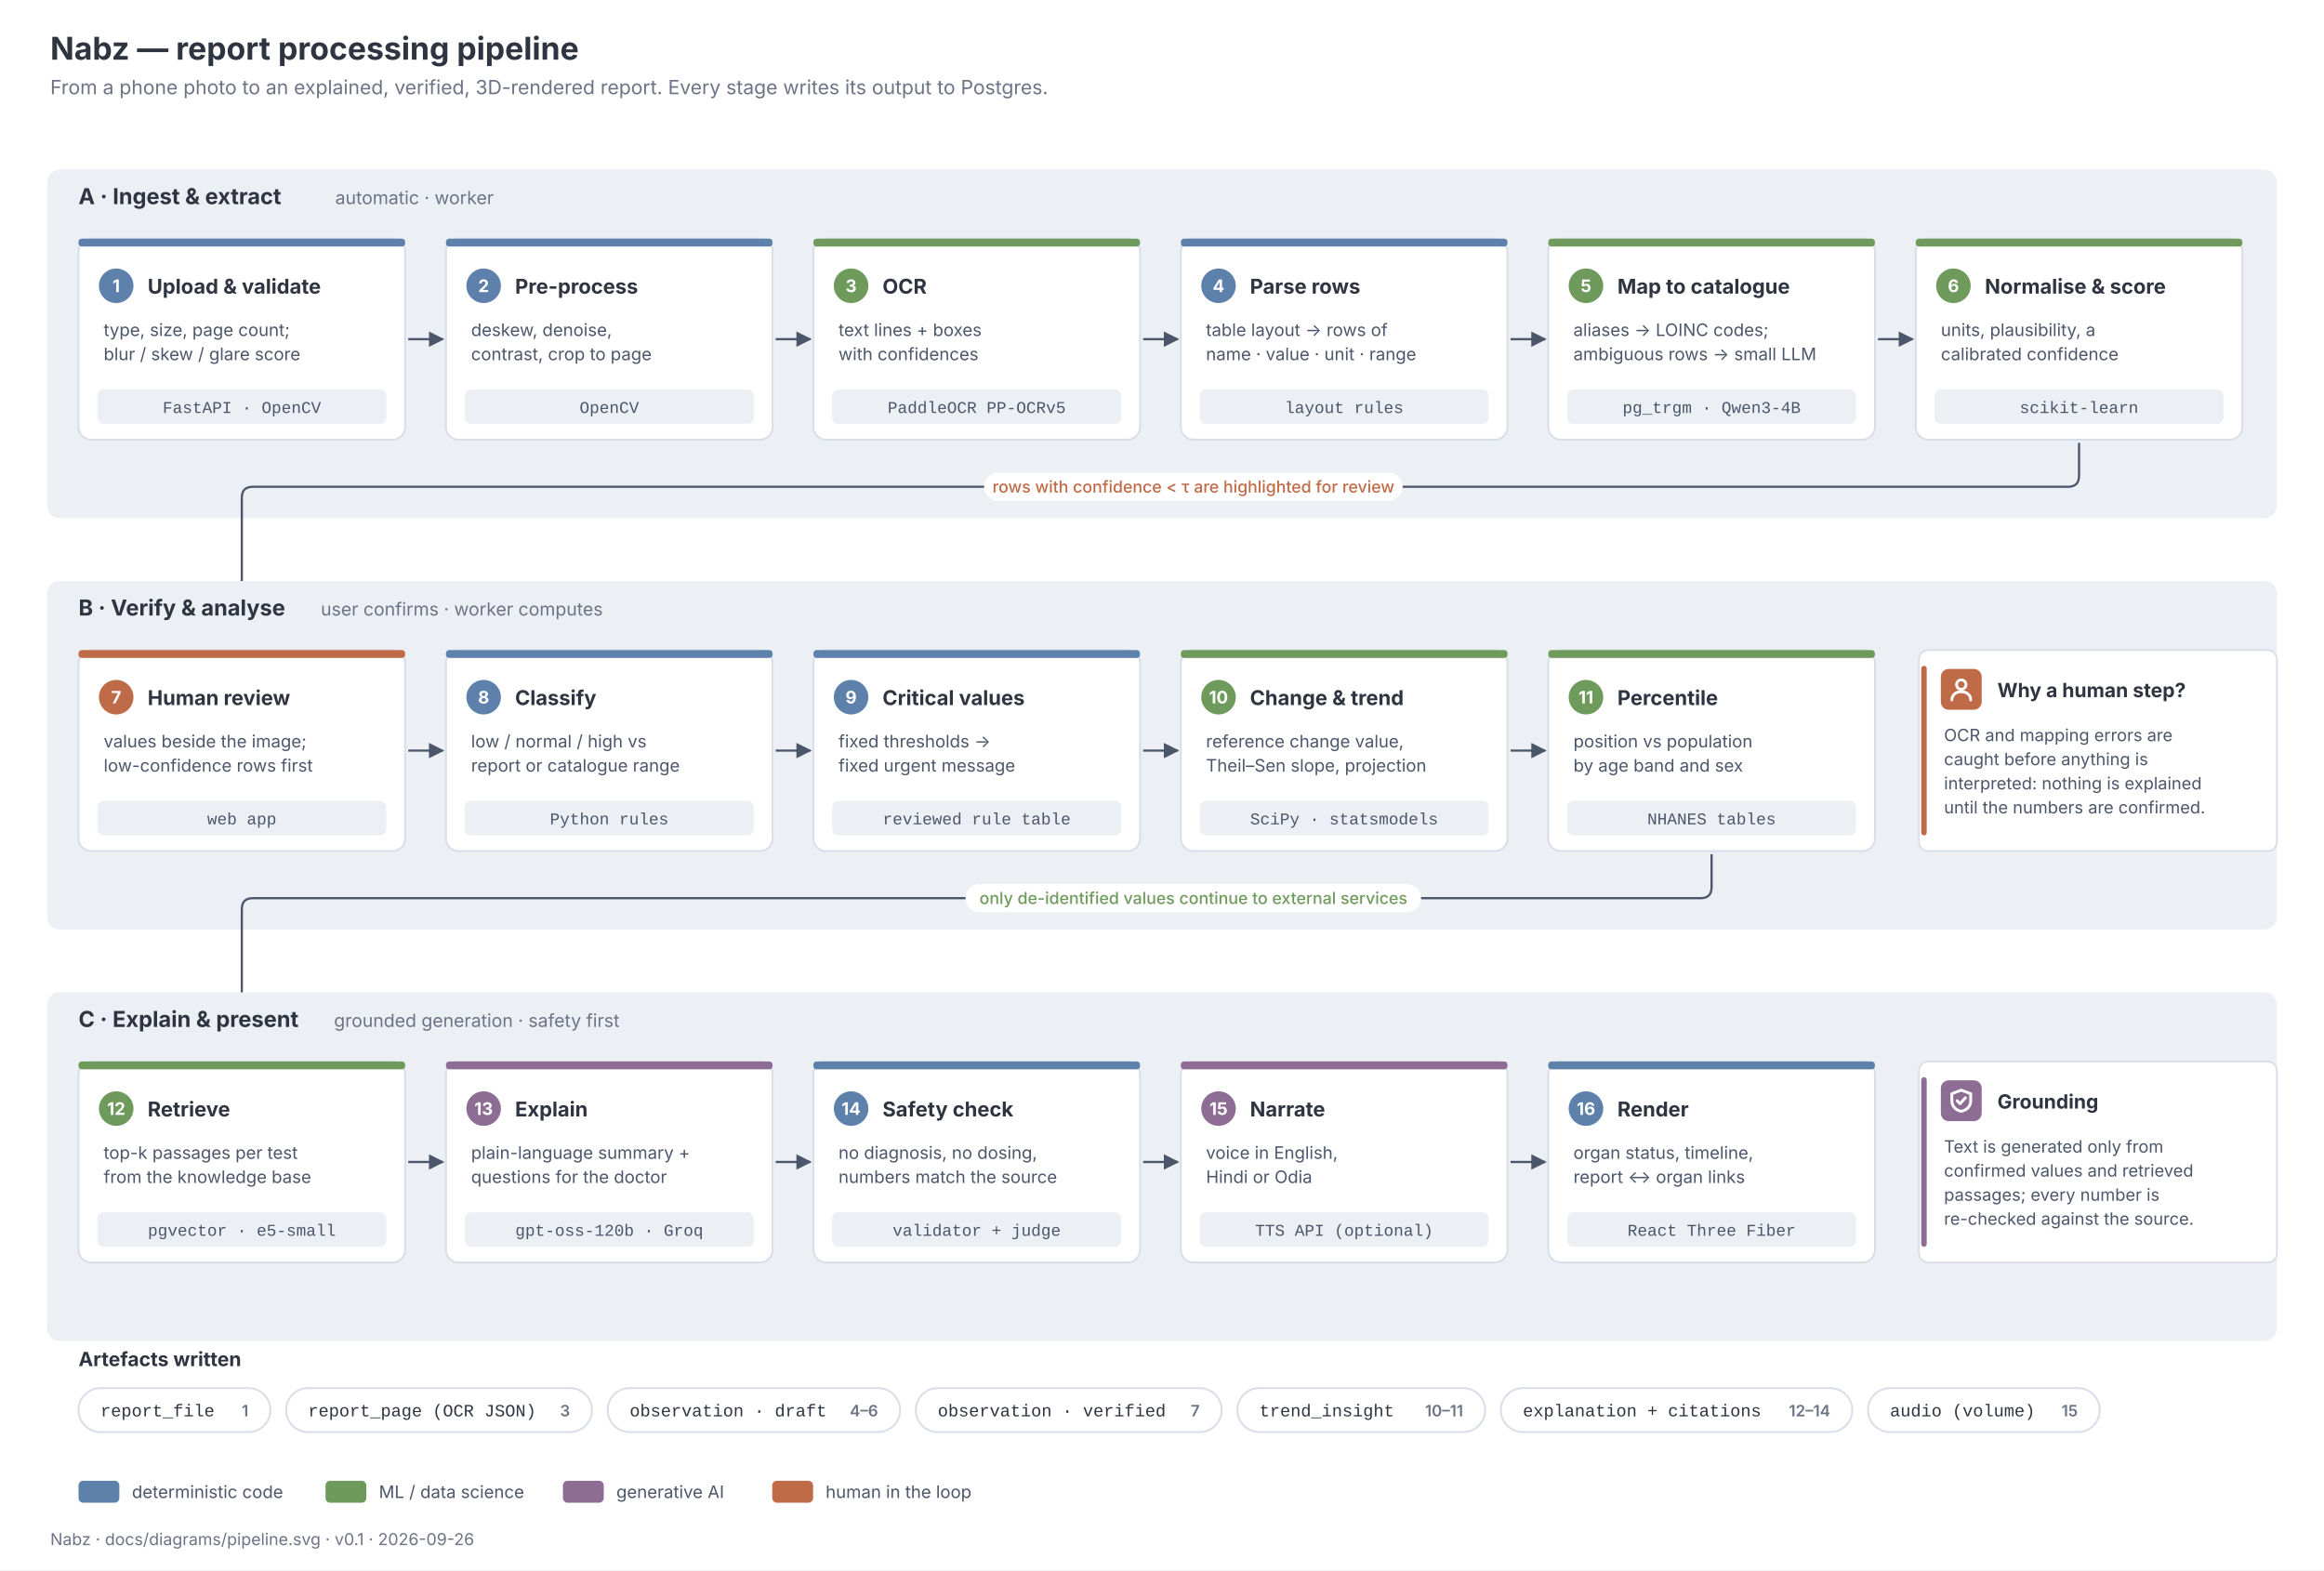
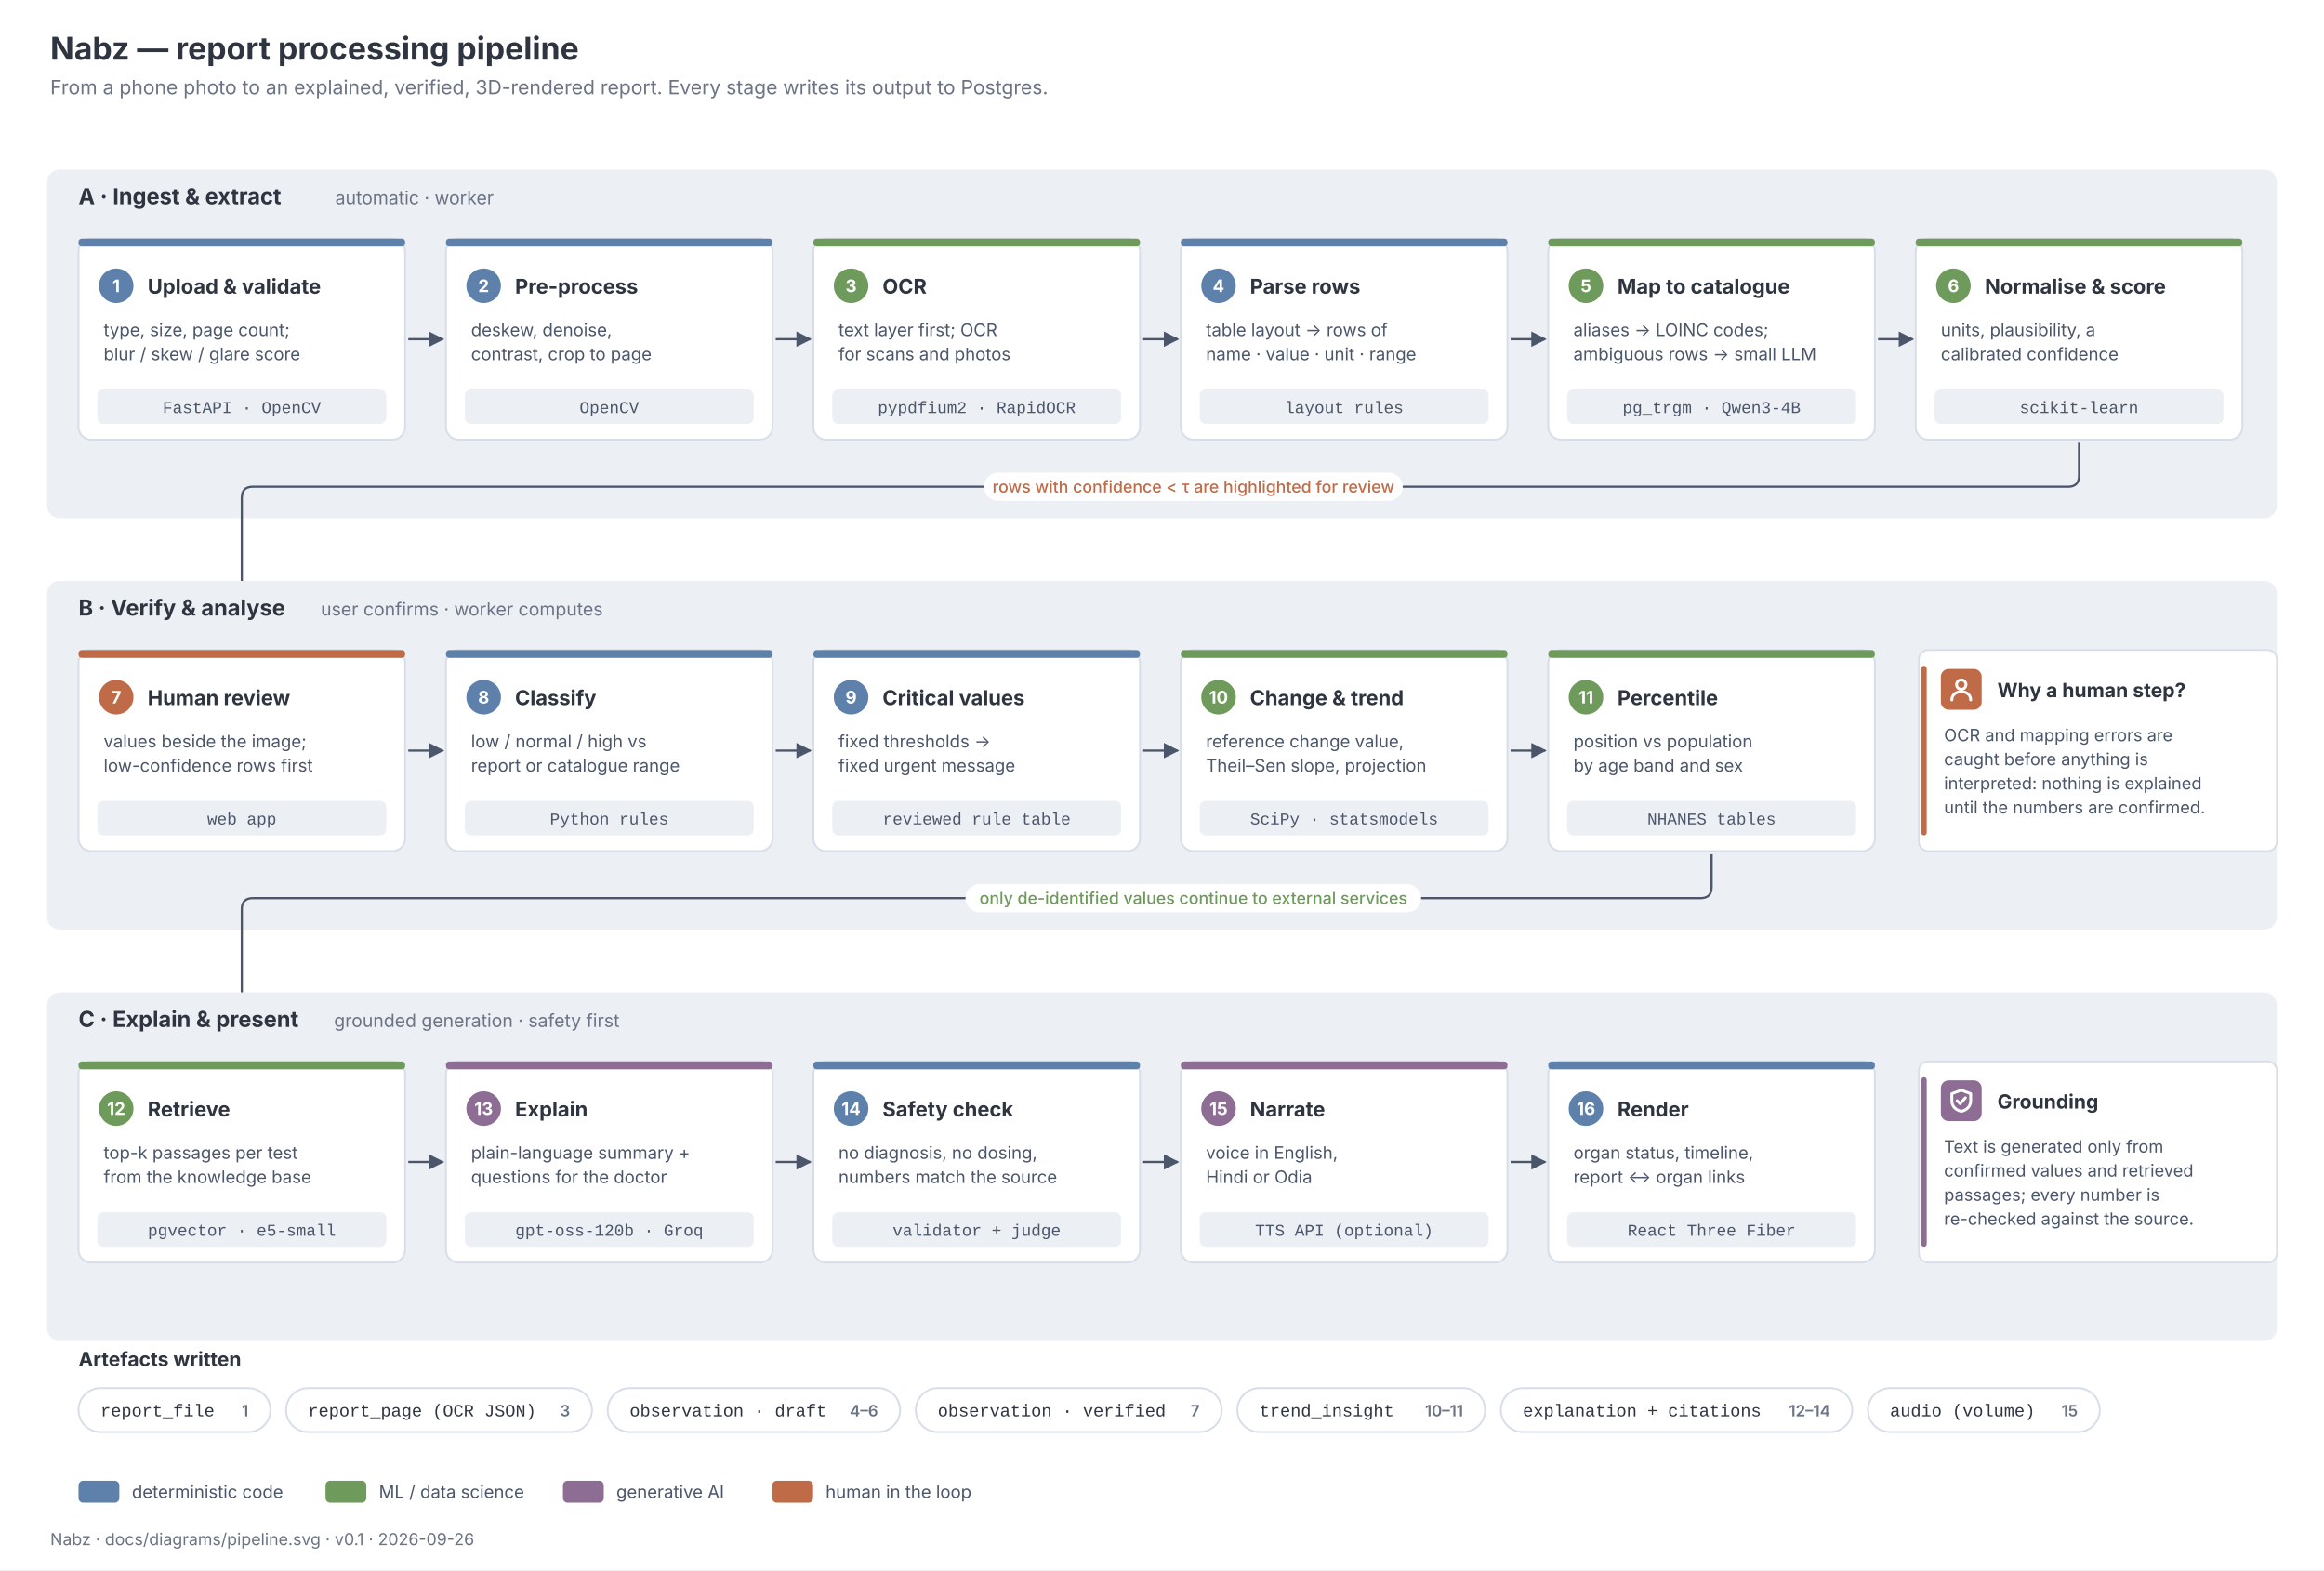
<svg xmlns="http://www.w3.org/2000/svg" width="1480" height="1000" viewBox="0 0 1480 1000" role="img">
  <defs>
    <marker id="m-arrow-4C566A" viewBox="0 0 10 10" refX="9" refY="5" markerWidth="7" markerHeight="7" orient="auto-start-reverse">
      <path d="M0,0 L10,5 L0,10 z" fill="#4C566A" />
    </marker>
  </defs>
  <g font-family="Inter, 'Segoe UI', 'Helvetica Neue', Helvetica, Arial, sans-serif">
    <rect width="1480" height="1000" fill="#FFFFFF" />
    <text x="32.0" y="38.0" font-size="20" font-weight="700" fill="#2E3440" text-anchor="start">Nabz — report processing pipeline</text>
    <text x="32.0" y="60.0" font-size="12.5" font-weight="400" fill="#6B7385" text-anchor="start">From a phone photo to an explained, verified, 3D-rendered report. Every stage writes its output to Postgres.</text>
    <rect x="30.0" y="108.0" width="1420.0" height="222.0" rx="8" fill="#ECEFF4" stroke="none" stroke-width="1.2" />
    <text x="50.0" y="130.0" font-size="14" font-weight="700" fill="#2E3440" text-anchor="start">A · Ingest &amp; extract</text>
    <text x="213.5" y="130.0" font-size="11.5" font-weight="400" fill="#6B7385" text-anchor="start">automatic · worker</text>
    <rect x="50.0" y="152.0" width="208.0" height="128.0" rx="8" fill="#FFFFFF" stroke="#D8DEE9" stroke-width="1.2" />
    <rect x="50.0" y="152.0" width="208.0" height="5.0" rx="2" fill="#5E81AC" stroke="none" stroke-width="1.2" />
    <circle cx="74.0" cy="182.0" r="11" fill="#5E81AC" stroke="none" stroke-width="1" />
    <text x="74.0" y="186.0" font-size="11" font-weight="700" fill="#FFFFFF" text-anchor="middle">1</text>
    <text x="94.0" y="187.0" font-size="13" font-weight="650" fill="#2E3440" text-anchor="start">Upload &amp; validate</text>
    <text x="66.0" y="214.0" font-size="11" font-weight="400" fill="#4C566A" text-anchor="start">type, size, page count;</text>
    <text x="66.0" y="229.4" font-size="11" font-weight="400" fill="#4C566A" text-anchor="start">blur / skew / glare score</text>
    <rect x="62.0" y="248.0" width="184.0" height="22.0" rx="4" fill="#ECEFF4" stroke="none" stroke-width="1.2" />
    <text x="154.0" y="263.0" font-size="10.5" font-weight="500" fill="#4C566A" text-anchor="middle" font-family="'JetBrains Mono', Consolas, 'Courier New', monospace">FastAPI · OpenCV</text>
    <path d="M260.0,216.0 L282.0,216.0" fill="none" stroke="#4C566A" stroke-width="1.4" stroke-linejoin="round" marker-end="url(#m-arrow-4C566A)" />
    <rect x="284.0" y="152.0" width="208.0" height="128.0" rx="8" fill="#FFFFFF" stroke="#D8DEE9" stroke-width="1.2" />
    <rect x="284.0" y="152.0" width="208.0" height="5.0" rx="2" fill="#5E81AC" stroke="none" stroke-width="1.2" />
    <circle cx="308.0" cy="182.0" r="11" fill="#5E81AC" stroke="none" stroke-width="1" />
    <text x="308.0" y="186.0" font-size="11" font-weight="700" fill="#FFFFFF" text-anchor="middle">2</text>
    <text x="328.0" y="187.0" font-size="13" font-weight="650" fill="#2E3440" text-anchor="start">Pre-process</text>
    <text x="300.0" y="214.0" font-size="11" font-weight="400" fill="#4C566A" text-anchor="start">deskew, denoise,</text>
    <text x="300.0" y="229.4" font-size="11" font-weight="400" fill="#4C566A" text-anchor="start">contrast, crop to page</text>
    <rect x="296.0" y="248.0" width="184.0" height="22.0" rx="4" fill="#ECEFF4" stroke="none" stroke-width="1.2" />
    <text x="388.0" y="263.0" font-size="10.5" font-weight="500" fill="#4C566A" text-anchor="middle" font-family="'JetBrains Mono', Consolas, 'Courier New', monospace">OpenCV</text>
    <path d="M494.0,216.0 L516.0,216.0" fill="none" stroke="#4C566A" stroke-width="1.4" stroke-linejoin="round" marker-end="url(#m-arrow-4C566A)" />
    <rect x="518.0" y="152.0" width="208.0" height="128.0" rx="8" fill="#FFFFFF" stroke="#D8DEE9" stroke-width="1.2" />
    <rect x="518.0" y="152.0" width="208.0" height="5.0" rx="2" fill="#6E9A5B" stroke="none" stroke-width="1.2" />
    <circle cx="542.0" cy="182.0" r="11" fill="#6E9A5B" stroke="none" stroke-width="1" />
    <text x="542.0" y="186.0" font-size="11" font-weight="700" fill="#FFFFFF" text-anchor="middle">3</text>
    <text x="562.0" y="187.0" font-size="13" font-weight="650" fill="#2E3440" text-anchor="start">OCR</text>
-     <text x="534.0" y="214.0" font-size="11" font-weight="400" fill="#4C566A" text-anchor="start">text lines + boxes</text>
-     <text x="534.0" y="229.4" font-size="11" font-weight="400" fill="#4C566A" text-anchor="start">with confidences</text>
+     <text x="534.0" y="214.0" font-size="11" font-weight="400" fill="#4C566A" text-anchor="start">text layer first; OCR</text>
+     <text x="534.0" y="229.4" font-size="11" font-weight="400" fill="#4C566A" text-anchor="start">for scans and photos</text>
    <rect x="530.0" y="248.0" width="184.0" height="22.0" rx="4" fill="#ECEFF4" stroke="none" stroke-width="1.2" />
-     <text x="622.0" y="263.0" font-size="10.5" font-weight="500" fill="#4C566A" text-anchor="middle" font-family="'JetBrains Mono', Consolas, 'Courier New', monospace">PaddleOCR PP-OCRv5</text>
+     <text x="622.0" y="263.0" font-size="10.5" font-weight="500" fill="#4C566A" text-anchor="middle" font-family="'JetBrains Mono', Consolas, 'Courier New', monospace">pypdfium2 · RapidOCR</text>
    <path d="M728.0,216.0 L750.0,216.0" fill="none" stroke="#4C566A" stroke-width="1.4" stroke-linejoin="round" marker-end="url(#m-arrow-4C566A)" />
    <rect x="752.0" y="152.0" width="208.0" height="128.0" rx="8" fill="#FFFFFF" stroke="#D8DEE9" stroke-width="1.2" />
    <rect x="752.0" y="152.0" width="208.0" height="5.0" rx="2" fill="#5E81AC" stroke="none" stroke-width="1.2" />
    <circle cx="776.0" cy="182.0" r="11" fill="#5E81AC" stroke="none" stroke-width="1" />
    <text x="776.0" y="186.0" font-size="11" font-weight="700" fill="#FFFFFF" text-anchor="middle">4</text>
    <text x="796.0" y="187.0" font-size="13" font-weight="650" fill="#2E3440" text-anchor="start">Parse rows</text>
    <text x="768.0" y="214.0" font-size="11" font-weight="400" fill="#4C566A" text-anchor="start">table layout → rows of</text>
    <text x="768.0" y="229.4" font-size="11" font-weight="400" fill="#4C566A" text-anchor="start">name · value · unit · range</text>
    <rect x="764.0" y="248.0" width="184.0" height="22.0" rx="4" fill="#ECEFF4" stroke="none" stroke-width="1.2" />
    <text x="856.0" y="263.0" font-size="10.5" font-weight="500" fill="#4C566A" text-anchor="middle" font-family="'JetBrains Mono', Consolas, 'Courier New', monospace">layout rules</text>
    <path d="M962.0,216.0 L984.0,216.0" fill="none" stroke="#4C566A" stroke-width="1.4" stroke-linejoin="round" marker-end="url(#m-arrow-4C566A)" />
    <rect x="986.0" y="152.0" width="208.0" height="128.0" rx="8" fill="#FFFFFF" stroke="#D8DEE9" stroke-width="1.2" />
    <rect x="986.0" y="152.0" width="208.0" height="5.0" rx="2" fill="#6E9A5B" stroke="none" stroke-width="1.2" />
    <circle cx="1010.0" cy="182.0" r="11" fill="#6E9A5B" stroke="none" stroke-width="1" />
    <text x="1010.0" y="186.0" font-size="11" font-weight="700" fill="#FFFFFF" text-anchor="middle">5</text>
    <text x="1030.0" y="187.0" font-size="13" font-weight="650" fill="#2E3440" text-anchor="start">Map to catalogue</text>
    <text x="1002.0" y="214.0" font-size="11" font-weight="400" fill="#4C566A" text-anchor="start">aliases → LOINC codes;</text>
    <text x="1002.0" y="229.4" font-size="11" font-weight="400" fill="#4C566A" text-anchor="start">ambiguous rows → small LLM</text>
    <rect x="998.0" y="248.0" width="184.0" height="22.0" rx="4" fill="#ECEFF4" stroke="none" stroke-width="1.2" />
    <text x="1090.0" y="263.0" font-size="10.5" font-weight="500" fill="#4C566A" text-anchor="middle" font-family="'JetBrains Mono', Consolas, 'Courier New', monospace">pg_trgm · Qwen3-4B</text>
    <path d="M1196.0,216.0 L1218.0,216.0" fill="none" stroke="#4C566A" stroke-width="1.4" stroke-linejoin="round" marker-end="url(#m-arrow-4C566A)" />
    <rect x="1220.0" y="152.0" width="208.0" height="128.0" rx="8" fill="#FFFFFF" stroke="#D8DEE9" stroke-width="1.2" />
    <rect x="1220.0" y="152.0" width="208.0" height="5.0" rx="2" fill="#6E9A5B" stroke="none" stroke-width="1.2" />
    <circle cx="1244.0" cy="182.0" r="11" fill="#6E9A5B" stroke="none" stroke-width="1" />
    <text x="1244.0" y="186.0" font-size="11" font-weight="700" fill="#FFFFFF" text-anchor="middle">6</text>
    <text x="1264.0" y="187.0" font-size="13" font-weight="650" fill="#2E3440" text-anchor="start">Normalise &amp; score</text>
    <text x="1236.0" y="214.0" font-size="11" font-weight="400" fill="#4C566A" text-anchor="start">units, plausibility, a</text>
    <text x="1236.0" y="229.4" font-size="11" font-weight="400" fill="#4C566A" text-anchor="start">calibrated confidence</text>
    <rect x="1232.0" y="248.0" width="184.0" height="22.0" rx="4" fill="#ECEFF4" stroke="none" stroke-width="1.2" />
    <text x="1324.0" y="263.0" font-size="10.5" font-weight="500" fill="#4C566A" text-anchor="middle" font-family="'JetBrains Mono', Consolas, 'Courier New', monospace">scikit-learn</text>
    <path d="M1324.0,282.0 L1324.0,303.0 Q1324.0,310.0 1317.0,310.0 L161.0,310.0 Q154.0,310.0 154.0,317.0 L154.0,412.0" fill="none" stroke="#4C566A" stroke-width="1.4" stroke-linejoin="round" marker-end="url(#m-arrow-4C566A)" />
    <rect x="30.0" y="370.0" width="1420.0" height="222.0" rx="8" fill="#ECEFF4" stroke="none" stroke-width="1.2" />
    <text x="50.0" y="392.0" font-size="14" font-weight="700" fill="#2E3440" text-anchor="start">B · Verify &amp; analyse</text>
    <text x="204.3" y="392.0" font-size="11.5" font-weight="400" fill="#6B7385" text-anchor="start">user confirms · worker computes</text>
    <rect x="50.0" y="414.0" width="208.0" height="128.0" rx="8" fill="#FFFFFF" stroke="#D8DEE9" stroke-width="1.2" />
    <rect x="50.0" y="414.0" width="208.0" height="5.0" rx="2" fill="#C06B47" stroke="none" stroke-width="1.2" />
    <circle cx="74.0" cy="444.0" r="11" fill="#C06B47" stroke="none" stroke-width="1" />
    <text x="74.0" y="448.0" font-size="11" font-weight="700" fill="#FFFFFF" text-anchor="middle">7</text>
    <text x="94.0" y="449.0" font-size="13" font-weight="650" fill="#2E3440" text-anchor="start">Human review</text>
    <text x="66.0" y="476.0" font-size="11" font-weight="400" fill="#4C566A" text-anchor="start">values beside the image;</text>
    <text x="66.0" y="491.4" font-size="11" font-weight="400" fill="#4C566A" text-anchor="start">low-confidence rows first</text>
    <rect x="62.0" y="510.0" width="184.0" height="22.0" rx="4" fill="#ECEFF4" stroke="none" stroke-width="1.2" />
    <text x="154.0" y="525.0" font-size="10.5" font-weight="500" fill="#4C566A" text-anchor="middle" font-family="'JetBrains Mono', Consolas, 'Courier New', monospace">web app</text>
    <path d="M260.0,478.0 L282.0,478.0" fill="none" stroke="#4C566A" stroke-width="1.4" stroke-linejoin="round" marker-end="url(#m-arrow-4C566A)" />
    <rect x="284.0" y="414.0" width="208.0" height="128.0" rx="8" fill="#FFFFFF" stroke="#D8DEE9" stroke-width="1.2" />
    <rect x="284.0" y="414.0" width="208.0" height="5.0" rx="2" fill="#5E81AC" stroke="none" stroke-width="1.2" />
    <circle cx="308.0" cy="444.0" r="11" fill="#5E81AC" stroke="none" stroke-width="1" />
    <text x="308.0" y="448.0" font-size="11" font-weight="700" fill="#FFFFFF" text-anchor="middle">8</text>
    <text x="328.0" y="449.0" font-size="13" font-weight="650" fill="#2E3440" text-anchor="start">Classify</text>
    <text x="300.0" y="476.0" font-size="11" font-weight="400" fill="#4C566A" text-anchor="start">low / normal / high vs</text>
    <text x="300.0" y="491.4" font-size="11" font-weight="400" fill="#4C566A" text-anchor="start">report or catalogue range</text>
    <rect x="296.0" y="510.0" width="184.0" height="22.0" rx="4" fill="#ECEFF4" stroke="none" stroke-width="1.2" />
    <text x="388.0" y="525.0" font-size="10.5" font-weight="500" fill="#4C566A" text-anchor="middle" font-family="'JetBrains Mono', Consolas, 'Courier New', monospace">Python rules</text>
    <path d="M494.0,478.0 L516.0,478.0" fill="none" stroke="#4C566A" stroke-width="1.4" stroke-linejoin="round" marker-end="url(#m-arrow-4C566A)" />
    <rect x="518.0" y="414.0" width="208.0" height="128.0" rx="8" fill="#FFFFFF" stroke="#D8DEE9" stroke-width="1.2" />
    <rect x="518.0" y="414.0" width="208.0" height="5.0" rx="2" fill="#5E81AC" stroke="none" stroke-width="1.2" />
    <circle cx="542.0" cy="444.0" r="11" fill="#5E81AC" stroke="none" stroke-width="1" />
    <text x="542.0" y="448.0" font-size="11" font-weight="700" fill="#FFFFFF" text-anchor="middle">9</text>
    <text x="562.0" y="449.0" font-size="13" font-weight="650" fill="#2E3440" text-anchor="start">Critical values</text>
    <text x="534.0" y="476.0" font-size="11" font-weight="400" fill="#4C566A" text-anchor="start">fixed thresholds →</text>
    <text x="534.0" y="491.4" font-size="11" font-weight="400" fill="#4C566A" text-anchor="start">fixed urgent message</text>
    <rect x="530.0" y="510.0" width="184.0" height="22.0" rx="4" fill="#ECEFF4" stroke="none" stroke-width="1.2" />
    <text x="622.0" y="525.0" font-size="10.5" font-weight="500" fill="#4C566A" text-anchor="middle" font-family="'JetBrains Mono', Consolas, 'Courier New', monospace">reviewed rule table</text>
    <path d="M728.0,478.0 L750.0,478.0" fill="none" stroke="#4C566A" stroke-width="1.4" stroke-linejoin="round" marker-end="url(#m-arrow-4C566A)" />
    <rect x="752.0" y="414.0" width="208.0" height="128.0" rx="8" fill="#FFFFFF" stroke="#D8DEE9" stroke-width="1.2" />
    <rect x="752.0" y="414.0" width="208.0" height="5.0" rx="2" fill="#6E9A5B" stroke="none" stroke-width="1.2" />
    <circle cx="776.0" cy="444.0" r="11" fill="#6E9A5B" stroke="none" stroke-width="1" />
    <text x="776.0" y="448.0" font-size="11" font-weight="700" fill="#FFFFFF" text-anchor="middle">10</text>
    <text x="796.0" y="449.0" font-size="13" font-weight="650" fill="#2E3440" text-anchor="start">Change &amp; trend</text>
    <text x="768.0" y="476.0" font-size="11" font-weight="400" fill="#4C566A" text-anchor="start">reference change value,</text>
    <text x="768.0" y="491.4" font-size="11" font-weight="400" fill="#4C566A" text-anchor="start">Theil–Sen slope, projection</text>
    <rect x="764.0" y="510.0" width="184.0" height="22.0" rx="4" fill="#ECEFF4" stroke="none" stroke-width="1.2" />
    <text x="856.0" y="525.0" font-size="10.5" font-weight="500" fill="#4C566A" text-anchor="middle" font-family="'JetBrains Mono', Consolas, 'Courier New', monospace">SciPy · statsmodels</text>
    <path d="M962.0,478.0 L984.0,478.0" fill="none" stroke="#4C566A" stroke-width="1.4" stroke-linejoin="round" marker-end="url(#m-arrow-4C566A)" />
    <rect x="986.0" y="414.0" width="208.0" height="128.0" rx="8" fill="#FFFFFF" stroke="#D8DEE9" stroke-width="1.2" />
    <rect x="986.0" y="414.0" width="208.0" height="5.0" rx="2" fill="#6E9A5B" stroke="none" stroke-width="1.2" />
    <circle cx="1010.0" cy="444.0" r="11" fill="#6E9A5B" stroke="none" stroke-width="1" />
    <text x="1010.0" y="448.0" font-size="11" font-weight="700" fill="#FFFFFF" text-anchor="middle">11</text>
    <text x="1030.0" y="449.0" font-size="13" font-weight="650" fill="#2E3440" text-anchor="start">Percentile</text>
    <text x="1002.0" y="476.0" font-size="11" font-weight="400" fill="#4C566A" text-anchor="start">position vs population</text>
    <text x="1002.0" y="491.4" font-size="11" font-weight="400" fill="#4C566A" text-anchor="start">by age band and sex</text>
    <rect x="998.0" y="510.0" width="184.0" height="22.0" rx="4" fill="#ECEFF4" stroke="none" stroke-width="1.2" />
    <text x="1090.0" y="525.0" font-size="10.5" font-weight="500" fill="#4C566A" text-anchor="middle" font-family="'JetBrains Mono', Consolas, 'Courier New', monospace">NHANES tables</text>
    <path d="M1090.0,544.0 L1090.0,565.0 Q1090.0,572.0 1083.0,572.0 L161.0,572.0 Q154.0,572.0 154.0,579.0 L154.0,674.0" fill="none" stroke="#4C566A" stroke-width="1.4" stroke-linejoin="round" marker-end="url(#m-arrow-4C566A)" />
    <rect x="30.0" y="632.0" width="1420.0" height="222.0" rx="8" fill="#ECEFF4" stroke="none" stroke-width="1.2" />
    <text x="50.0" y="654.0" font-size="14" font-weight="700" fill="#2E3440" text-anchor="start">C · Explain &amp; present</text>
    <text x="212.7" y="654.0" font-size="11.5" font-weight="400" fill="#6B7385" text-anchor="start">grounded generation · safety first</text>
    <rect x="50.0" y="676.0" width="208.0" height="128.0" rx="8" fill="#FFFFFF" stroke="#D8DEE9" stroke-width="1.2" />
    <rect x="50.0" y="676.0" width="208.0" height="5.0" rx="2" fill="#6E9A5B" stroke="none" stroke-width="1.2" />
    <circle cx="74.0" cy="706.0" r="11" fill="#6E9A5B" stroke="none" stroke-width="1" />
    <text x="74.0" y="710.0" font-size="11" font-weight="700" fill="#FFFFFF" text-anchor="middle">12</text>
    <text x="94.0" y="711.0" font-size="13" font-weight="650" fill="#2E3440" text-anchor="start">Retrieve</text>
    <text x="66.0" y="738.0" font-size="11" font-weight="400" fill="#4C566A" text-anchor="start">top-k passages per test</text>
    <text x="66.0" y="753.4" font-size="11" font-weight="400" fill="#4C566A" text-anchor="start">from the knowledge base</text>
    <rect x="62.0" y="772.0" width="184.0" height="22.0" rx="4" fill="#ECEFF4" stroke="none" stroke-width="1.2" />
    <text x="154.0" y="787.0" font-size="10.5" font-weight="500" fill="#4C566A" text-anchor="middle" font-family="'JetBrains Mono', Consolas, 'Courier New', monospace">pgvector · e5-small</text>
    <path d="M260.0,740.0 L282.0,740.0" fill="none" stroke="#4C566A" stroke-width="1.4" stroke-linejoin="round" marker-end="url(#m-arrow-4C566A)" />
    <rect x="284.0" y="676.0" width="208.0" height="128.0" rx="8" fill="#FFFFFF" stroke="#D8DEE9" stroke-width="1.2" />
    <rect x="284.0" y="676.0" width="208.0" height="5.0" rx="2" fill="#8E6D95" stroke="none" stroke-width="1.2" />
    <circle cx="308.0" cy="706.0" r="11" fill="#8E6D95" stroke="none" stroke-width="1" />
    <text x="308.0" y="710.0" font-size="11" font-weight="700" fill="#FFFFFF" text-anchor="middle">13</text>
    <text x="328.0" y="711.0" font-size="13" font-weight="650" fill="#2E3440" text-anchor="start">Explain</text>
    <text x="300.0" y="738.0" font-size="11" font-weight="400" fill="#4C566A" text-anchor="start">plain-language summary +</text>
    <text x="300.0" y="753.4" font-size="11" font-weight="400" fill="#4C566A" text-anchor="start">questions for the doctor</text>
    <rect x="296.0" y="772.0" width="184.0" height="22.0" rx="4" fill="#ECEFF4" stroke="none" stroke-width="1.2" />
    <text x="388.0" y="787.0" font-size="10.5" font-weight="500" fill="#4C566A" text-anchor="middle" font-family="'JetBrains Mono', Consolas, 'Courier New', monospace">gpt-oss-120b · Groq</text>
    <path d="M494.0,740.0 L516.0,740.0" fill="none" stroke="#4C566A" stroke-width="1.4" stroke-linejoin="round" marker-end="url(#m-arrow-4C566A)" />
    <rect x="518.0" y="676.0" width="208.0" height="128.0" rx="8" fill="#FFFFFF" stroke="#D8DEE9" stroke-width="1.2" />
    <rect x="518.0" y="676.0" width="208.0" height="5.0" rx="2" fill="#5E81AC" stroke="none" stroke-width="1.2" />
    <circle cx="542.0" cy="706.0" r="11" fill="#5E81AC" stroke="none" stroke-width="1" />
    <text x="542.0" y="710.0" font-size="11" font-weight="700" fill="#FFFFFF" text-anchor="middle">14</text>
    <text x="562.0" y="711.0" font-size="13" font-weight="650" fill="#2E3440" text-anchor="start">Safety check</text>
    <text x="534.0" y="738.0" font-size="11" font-weight="400" fill="#4C566A" text-anchor="start">no diagnosis, no dosing,</text>
    <text x="534.0" y="753.4" font-size="11" font-weight="400" fill="#4C566A" text-anchor="start">numbers match the source</text>
    <rect x="530.0" y="772.0" width="184.0" height="22.0" rx="4" fill="#ECEFF4" stroke="none" stroke-width="1.2" />
    <text x="622.0" y="787.0" font-size="10.5" font-weight="500" fill="#4C566A" text-anchor="middle" font-family="'JetBrains Mono', Consolas, 'Courier New', monospace">validator + judge</text>
    <path d="M728.0,740.0 L750.0,740.0" fill="none" stroke="#4C566A" stroke-width="1.4" stroke-linejoin="round" marker-end="url(#m-arrow-4C566A)" />
    <rect x="752.0" y="676.0" width="208.0" height="128.0" rx="8" fill="#FFFFFF" stroke="#D8DEE9" stroke-width="1.2" />
    <rect x="752.0" y="676.0" width="208.0" height="5.0" rx="2" fill="#8E6D95" stroke="none" stroke-width="1.2" />
    <circle cx="776.0" cy="706.0" r="11" fill="#8E6D95" stroke="none" stroke-width="1" />
    <text x="776.0" y="710.0" font-size="11" font-weight="700" fill="#FFFFFF" text-anchor="middle">15</text>
    <text x="796.0" y="711.0" font-size="13" font-weight="650" fill="#2E3440" text-anchor="start">Narrate</text>
    <text x="768.0" y="738.0" font-size="11" font-weight="400" fill="#4C566A" text-anchor="start">voice in English,</text>
    <text x="768.0" y="753.4" font-size="11" font-weight="400" fill="#4C566A" text-anchor="start">Hindi or Odia</text>
    <rect x="764.0" y="772.0" width="184.0" height="22.0" rx="4" fill="#ECEFF4" stroke="none" stroke-width="1.2" />
    <text x="856.0" y="787.0" font-size="10.5" font-weight="500" fill="#4C566A" text-anchor="middle" font-family="'JetBrains Mono', Consolas, 'Courier New', monospace">TTS API (optional)</text>
    <path d="M962.0,740.0 L984.0,740.0" fill="none" stroke="#4C566A" stroke-width="1.4" stroke-linejoin="round" marker-end="url(#m-arrow-4C566A)" />
    <rect x="986.0" y="676.0" width="208.0" height="128.0" rx="8" fill="#FFFFFF" stroke="#D8DEE9" stroke-width="1.2" />
    <rect x="986.0" y="676.0" width="208.0" height="5.0" rx="2" fill="#5E81AC" stroke="none" stroke-width="1.2" />
    <circle cx="1010.0" cy="706.0" r="11" fill="#5E81AC" stroke="none" stroke-width="1" />
    <text x="1010.0" y="710.0" font-size="11" font-weight="700" fill="#FFFFFF" text-anchor="middle">16</text>
    <text x="1030.0" y="711.0" font-size="13" font-weight="650" fill="#2E3440" text-anchor="start">Render</text>
    <text x="1002.0" y="738.0" font-size="11" font-weight="400" fill="#4C566A" text-anchor="start">organ status, timeline,</text>
    <text x="1002.0" y="753.4" font-size="11" font-weight="400" fill="#4C566A" text-anchor="start">report ↔ organ links</text>
    <rect x="998.0" y="772.0" width="184.0" height="22.0" rx="4" fill="#ECEFF4" stroke="none" stroke-width="1.2" />
    <text x="1090.0" y="787.0" font-size="10.5" font-weight="500" fill="#4C566A" text-anchor="middle" font-family="'JetBrains Mono', Consolas, 'Courier New', monospace">React Three Fiber</text>
    <rect x="626.7" y="301.0" width="266.6" height="18.0" rx="9" fill="#FFFFFF" stroke="none" stroke-width="1.2" />
    <text x="760.0" y="313.7" font-size="10.5" font-weight="500" fill="#C06B47" text-anchor="middle">rows with confidence &lt; τ are highlighted for review</text>
    <rect x="614.9" y="563.0" width="290.1" height="18.0" rx="9" fill="#FFFFFF" stroke="none" stroke-width="1.2" />
    <text x="760.0" y="575.7" font-size="10.5" font-weight="500" fill="#6E9A5B" text-anchor="middle">only de-identified values continue to external services</text>
    <rect x="1222.0" y="414.0" width="228.0" height="128.0" rx="6" fill="#FFFFFF" stroke="#D8DEE9" stroke-width="1.1" />
    <rect x="1223.5" y="424.0" width="3.5" height="108.0" rx="1.75" fill="#C06B47" stroke="none" stroke-width="1.2" />
    <rect x="1236.0" y="426.0" width="26.0" height="26.0" rx="5" fill="#C06B47" stroke="none" stroke-width="1.2" />
    <g transform="translate(1240.0,430.0) scale(0.75)" fill="none" stroke="#FFFFFF" stroke-width="2.40" stroke-linecap="round" stroke-linejoin="round">
      <circle cx="12" cy="8" r="4" />
      <path d="M4 21c0-4.4 3.6-7 8-7s8 2.6 8 7" />
    </g>
    <text x="1272.0" y="444.0" font-size="12.5" font-weight="650" fill="#2E3440" text-anchor="start">Why a human step?</text>
    <text x="1238.0" y="472.0" font-size="10.8" font-weight="400" fill="#4C566A" text-anchor="start">OCR and mapping errors are</text>
    <text x="1238.0" y="487.3" font-size="10.8" font-weight="400" fill="#4C566A" text-anchor="start">caught before anything is</text>
    <text x="1238.0" y="502.7" font-size="10.8" font-weight="400" fill="#4C566A" text-anchor="start">interpreted: nothing is explained</text>
    <text x="1238.0" y="518.0" font-size="10.8" font-weight="400" fill="#4C566A" text-anchor="start">until the numbers are confirmed.</text>
    <rect x="1222.0" y="676.0" width="228.0" height="128.0" rx="6" fill="#FFFFFF" stroke="#D8DEE9" stroke-width="1.1" />
    <rect x="1223.5" y="686.0" width="3.5" height="108.0" rx="1.75" fill="#8E6D95" stroke="none" stroke-width="1.2" />
    <rect x="1236.0" y="688.0" width="26.0" height="26.0" rx="5" fill="#8E6D95" stroke="none" stroke-width="1.2" />
    <g transform="translate(1240.0,692.0) scale(0.75)" fill="none" stroke="#FFFFFF" stroke-width="2.40" stroke-linecap="round" stroke-linejoin="round">
      <path d="M12 3l8 3v6c0 5-3.5 8-8 9-4.5-1-8-4-8-9V6z" />
      <path d="M8.5 12l2.5 2.5 4.5-5" />
    </g>
    <text x="1272.0" y="706.0" font-size="12.5" font-weight="650" fill="#2E3440" text-anchor="start">Grounding</text>
    <text x="1238.0" y="734.0" font-size="10.8" font-weight="400" fill="#4C566A" text-anchor="start">Text is generated only from</text>
    <text x="1238.0" y="749.3" font-size="10.8" font-weight="400" fill="#4C566A" text-anchor="start">confirmed values and retrieved</text>
    <text x="1238.0" y="764.7" font-size="10.8" font-weight="400" fill="#4C566A" text-anchor="start">passages; every number is</text>
    <text x="1238.0" y="780.0" font-size="10.8" font-weight="400" fill="#4C566A" text-anchor="start">re-checked against the source.</text>
    <text x="50.0" y="870.0" font-size="12.5" font-weight="650" fill="#2E3440" text-anchor="start">Artefacts written</text>
    <rect x="50.0" y="884.0" width="122.2" height="28.0" rx="14" fill="#FFFFFF" stroke="#D8DEE9" stroke-width="1.2" />
    <text x="64.0" y="902.0" font-size="11" font-weight="500" fill="#2E3440" text-anchor="start" font-family="'JetBrains Mono', Consolas, 'Courier New', monospace">report_file</text>
    <text x="158.2" y="902.0" font-size="10" font-weight="600" fill="#6B7385" text-anchor="end">1</text>
    <rect x="182.2" y="884.0" width="194.8" height="28.0" rx="14" fill="#FFFFFF" stroke="#D8DEE9" stroke-width="1.2" />
    <text x="196.2" y="902.0" font-size="11" font-weight="500" fill="#2E3440" text-anchor="start" font-family="'JetBrains Mono', Consolas, 'Courier New', monospace">report_page (OCR JSON)</text>
    <text x="363.0" y="902.0" font-size="10" font-weight="600" fill="#6B7385" text-anchor="end">3</text>
    <rect x="387.0" y="884.0" width="186.2" height="28.0" rx="14" fill="#FFFFFF" stroke="#D8DEE9" stroke-width="1.2" />
    <text x="401.0" y="902.0" font-size="11" font-weight="500" fill="#2E3440" text-anchor="start" font-family="'JetBrains Mono', Consolas, 'Courier New', monospace">observation · draft</text>
    <text x="559.2" y="902.0" font-size="10" font-weight="600" fill="#6B7385" text-anchor="end">4–6</text>
    <rect x="583.2" y="884.0" width="194.8" height="28.0" rx="14" fill="#FFFFFF" stroke="#D8DEE9" stroke-width="1.2" />
    <text x="597.2" y="902.0" font-size="11" font-weight="500" fill="#2E3440" text-anchor="start" font-family="'JetBrains Mono', Consolas, 'Courier New', monospace">observation · verified</text>
    <text x="764.0" y="902.0" font-size="10" font-weight="600" fill="#6B7385" text-anchor="end">7</text>
    <rect x="788.0" y="884.0" width="157.8" height="28.0" rx="14" fill="#FFFFFF" stroke="#D8DEE9" stroke-width="1.2" />
    <text x="802.0" y="902.0" font-size="11" font-weight="500" fill="#2E3440" text-anchor="start" font-family="'JetBrains Mono', Consolas, 'Courier New', monospace">trend_insight</text>
    <text x="931.8" y="902.0" font-size="10" font-weight="600" fill="#6B7385" text-anchor="end">10–11</text>
    <rect x="955.8" y="884.0" width="223.8" height="28.0" rx="14" fill="#FFFFFF" stroke="#D8DEE9" stroke-width="1.2" />
    <text x="969.8" y="902.0" font-size="11" font-weight="500" fill="#2E3440" text-anchor="start" font-family="'JetBrains Mono', Consolas, 'Courier New', monospace">explanation + citations</text>
    <text x="1165.6" y="902.0" font-size="10" font-weight="600" fill="#6B7385" text-anchor="end">12–14</text>
    <rect x="1189.6" y="884.0" width="147.6" height="28.0" rx="14" fill="#FFFFFF" stroke="#D8DEE9" stroke-width="1.2" />
    <text x="1203.6" y="902.0" font-size="11" font-weight="500" fill="#2E3440" text-anchor="start" font-family="'JetBrains Mono', Consolas, 'Courier New', monospace">audio (volume)</text>
    <text x="1323.2" y="902.0" font-size="10" font-weight="600" fill="#6B7385" text-anchor="end">15</text>
    <rect x="50.0" y="943.0" width="26.0" height="14.0" rx="3" fill="#5E81AC" stroke="none" stroke-width="1.2" />
    <text x="84.0" y="954.0" font-size="11" font-weight="400" fill="#4C566A" text-anchor="start">deterministic code</text>
    <rect x="207.3" y="943.0" width="26.0" height="14.0" rx="3" fill="#6E9A5B" stroke="none" stroke-width="1.2" />
    <text x="241.3" y="954.0" font-size="11" font-weight="400" fill="#4C566A" text-anchor="start">ML / data science</text>
    <rect x="358.5" y="943.0" width="26.0" height="14.0" rx="3" fill="#8E6D95" stroke="none" stroke-width="1.2" />
    <text x="392.5" y="954.0" font-size="11" font-weight="400" fill="#4C566A" text-anchor="start">generative AI</text>
    <rect x="491.8" y="943.0" width="26.0" height="14.0" rx="3" fill="#C06B47" stroke="none" stroke-width="1.2" />
    <text x="525.8" y="954.0" font-size="11" font-weight="400" fill="#4C566A" text-anchor="start">human in the loop</text>
    <text x="32.0" y="984.0" font-size="10.5" font-weight="400" fill="#6B7385" text-anchor="start">Nabz · docs/diagrams/pipeline.svg · v0.1 · 2026-09-26</text>
  </g>
</svg>
